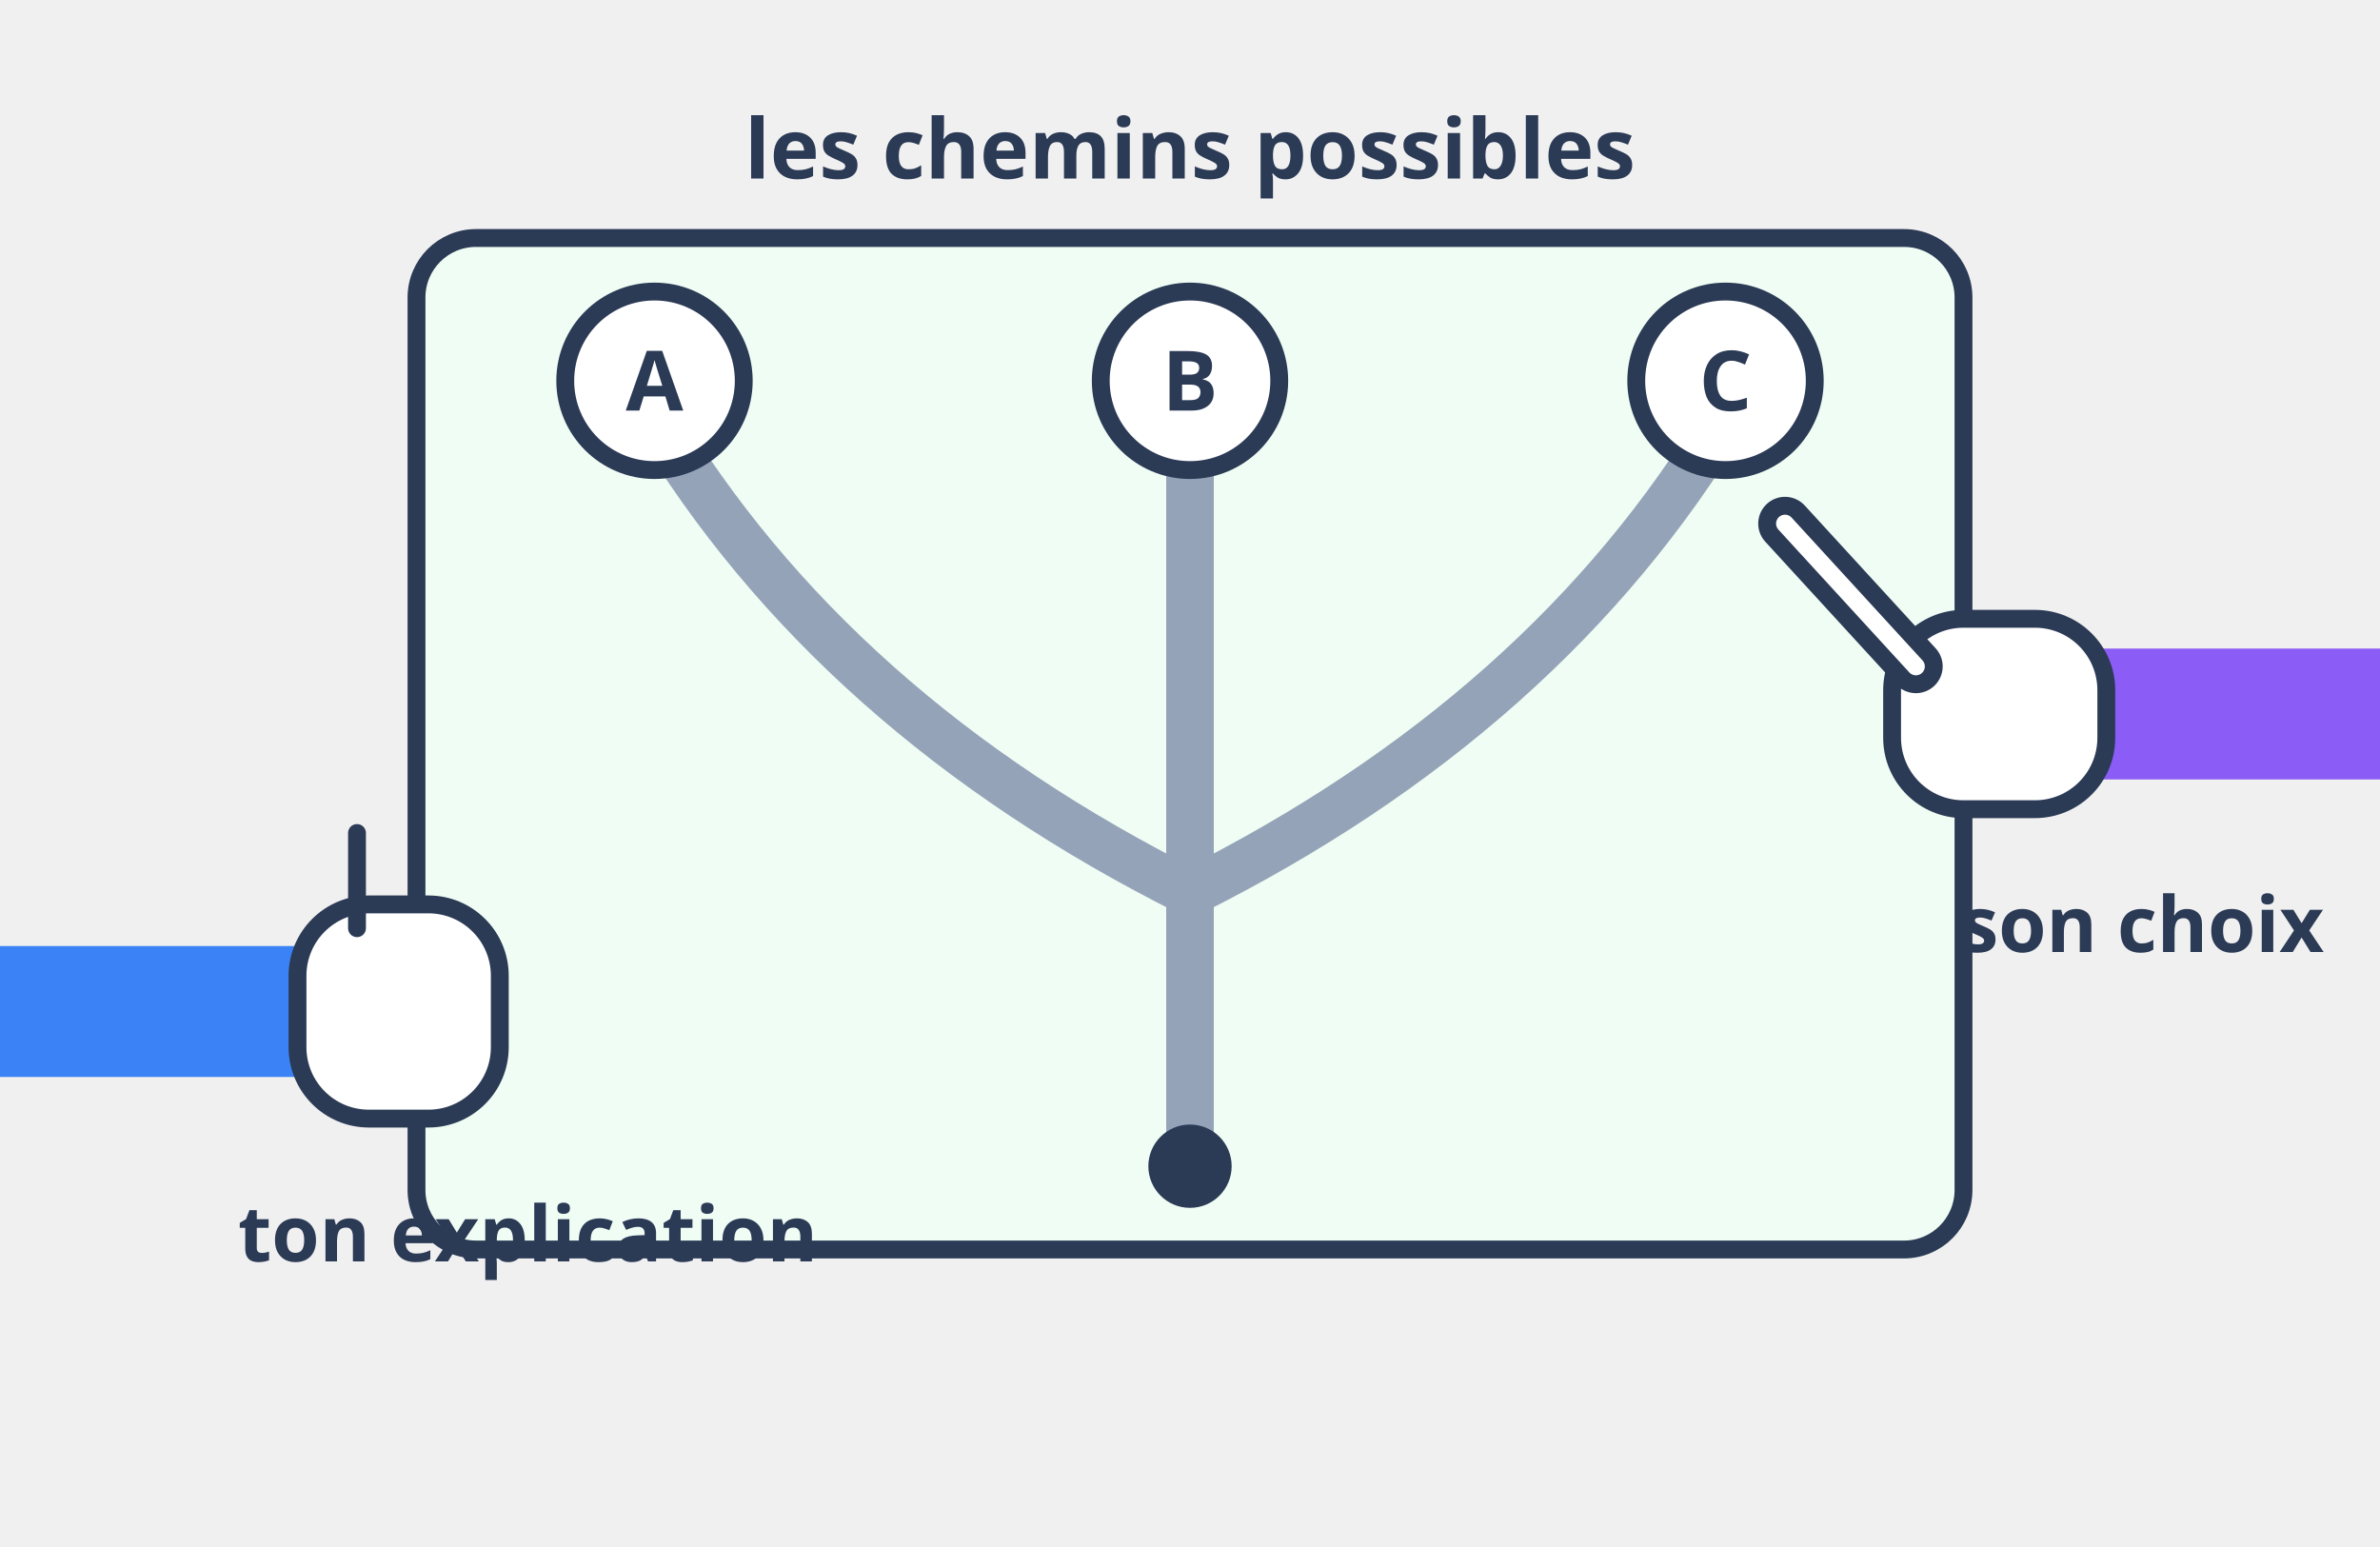
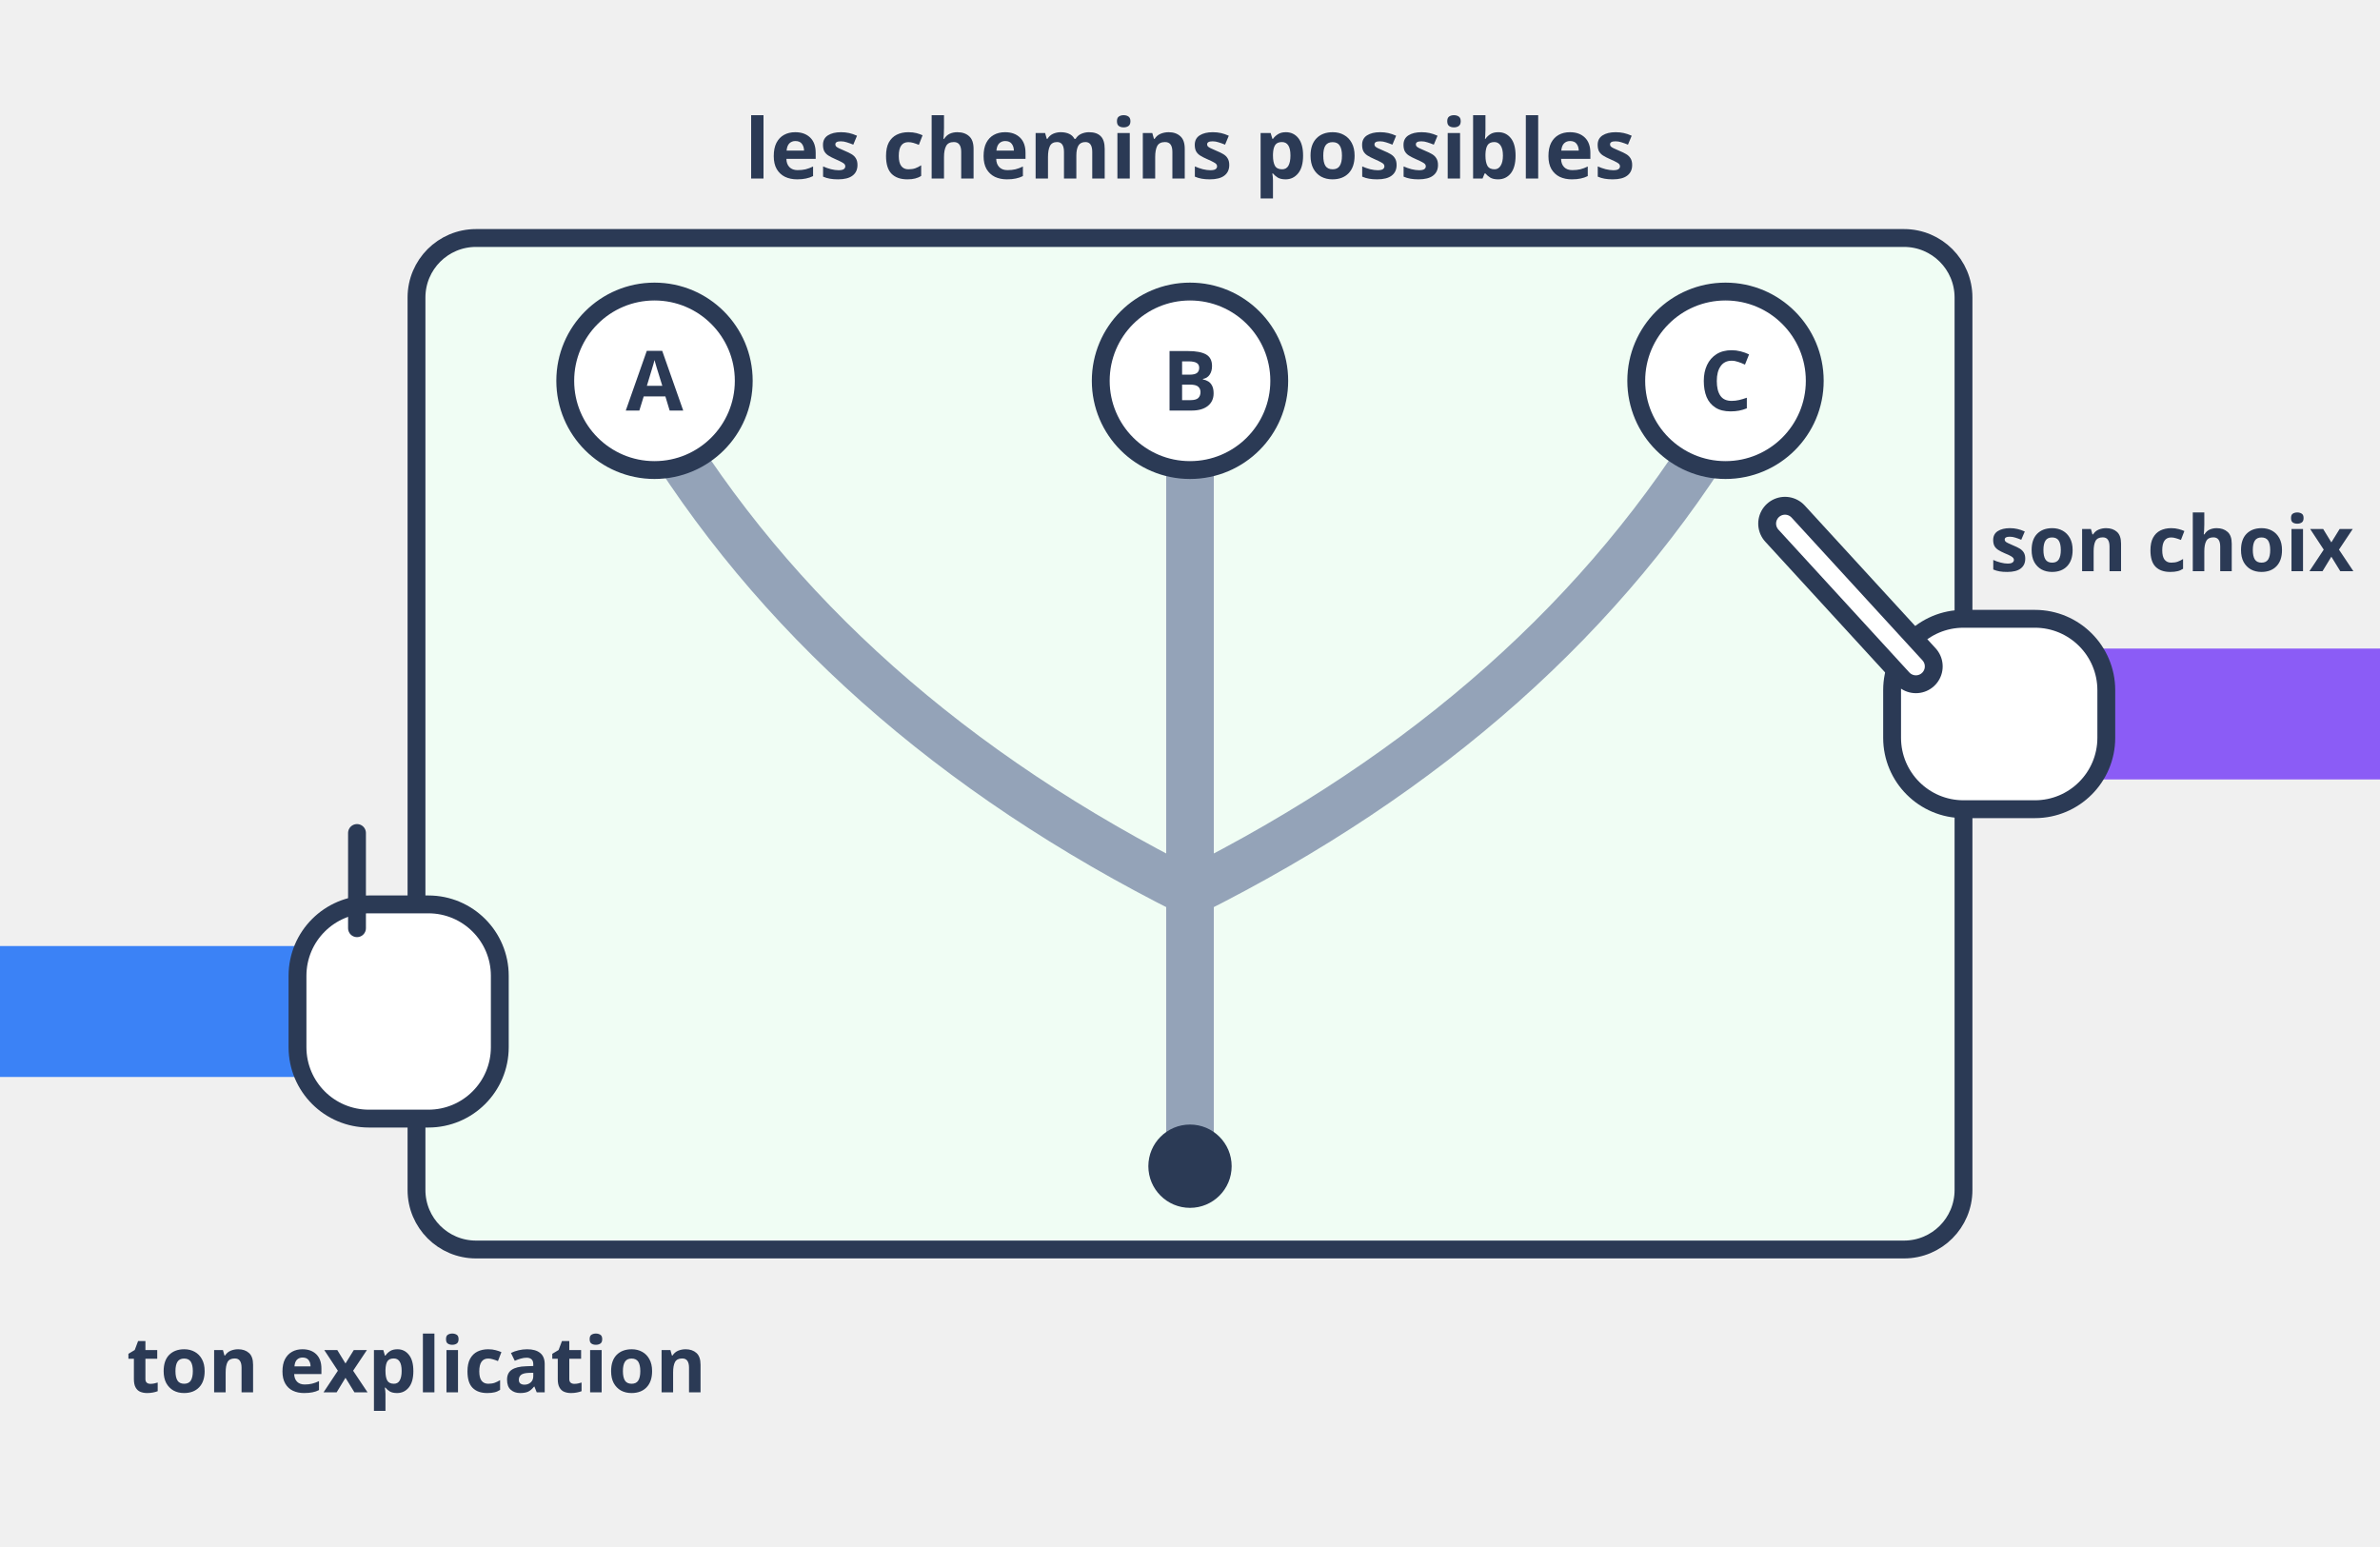
<svg xmlns="http://www.w3.org/2000/svg" viewBox="0 0 400 260" role="img">
  <style>.pt{animation:pt 3s ease-in-out infinite}@keyframes pt{50%{transform:translate(-4px,-4px)}}@media (prefers-reduced-motion: reduce){*{animation:none!important}}</style>
  <g font-family="system-ui, sans-serif" font-weight="600" text-anchor="middle" stroke-linecap="round" stroke-linejoin="round">
    <rect x="70" y="40" width="260" height="170" rx="10" fill="#F0FDF4" stroke="#2B3A55" stroke-width="3" />
    <path d="M200 196V150M200 150Q140 120 110 70M200 150V70M200 150Q260 120 290 70" fill="none" stroke="#94A3B8" stroke-width="8" />
    <circle cx="200" cy="196" r="7" fill="#2B3A55" />
    <circle cx="110" cy="64" r="15" fill="#FFFFFF" stroke="#2B3A55" stroke-width="3" />
    <text x="110" y="69" font-size="14" fill="#2B3A55">A</text>
    <circle cx="200" cy="64" r="15" fill="#FFFFFF" stroke="#2B3A55" stroke-width="3" />
    <text x="200" y="69" font-size="14" fill="#2B3A55">B</text>
    <circle cx="290" cy="64" r="15" fill="#FFFFFF" stroke="#2B3A55" stroke-width="3" />
    <text x="290" y="69" font-size="14" fill="#2B3A55">C</text>
    <path d="M0 170H52" stroke="#3B82F6" stroke-width="22" />
    <rect x="50" y="152" width="34" height="36" rx="12" fill="#FFFFFF" stroke="#2B3A55" stroke-width="3" />
    <path d="M60 156V140" stroke="#2B3A55" stroke-width="3" />
-     <text x="40" y="212" font-size="13" fill="#2B3A55" text-anchor="start">ton explication</text>
+     <text x="70" y="234" font-size="13" fill="#2B3A55">ton explication</text>
    <g class="pt">
      <path d="M400 120H352" stroke="#8B5CF6" stroke-width="22" />
      <rect x="318" y="104" width="36" height="32" rx="12" fill="#FFFFFF" stroke="#2B3A55" stroke-width="3" />
      <path d="M322 112L300 88" stroke="#2B3A55" stroke-width="9" />
      <path d="M322 112L300 88" stroke="#FFFFFF" stroke-width="3" />
    </g>
-     <text x="360" y="160" font-size="13" fill="#2B3A55">son choix</text>
+     <text x="365" y="96" font-size="13" fill="#2B3A55">son choix</text>
    <text x="200" y="30" font-size="14" fill="#2B3A55">les chemins possibles</text>
  </g>
</svg>
